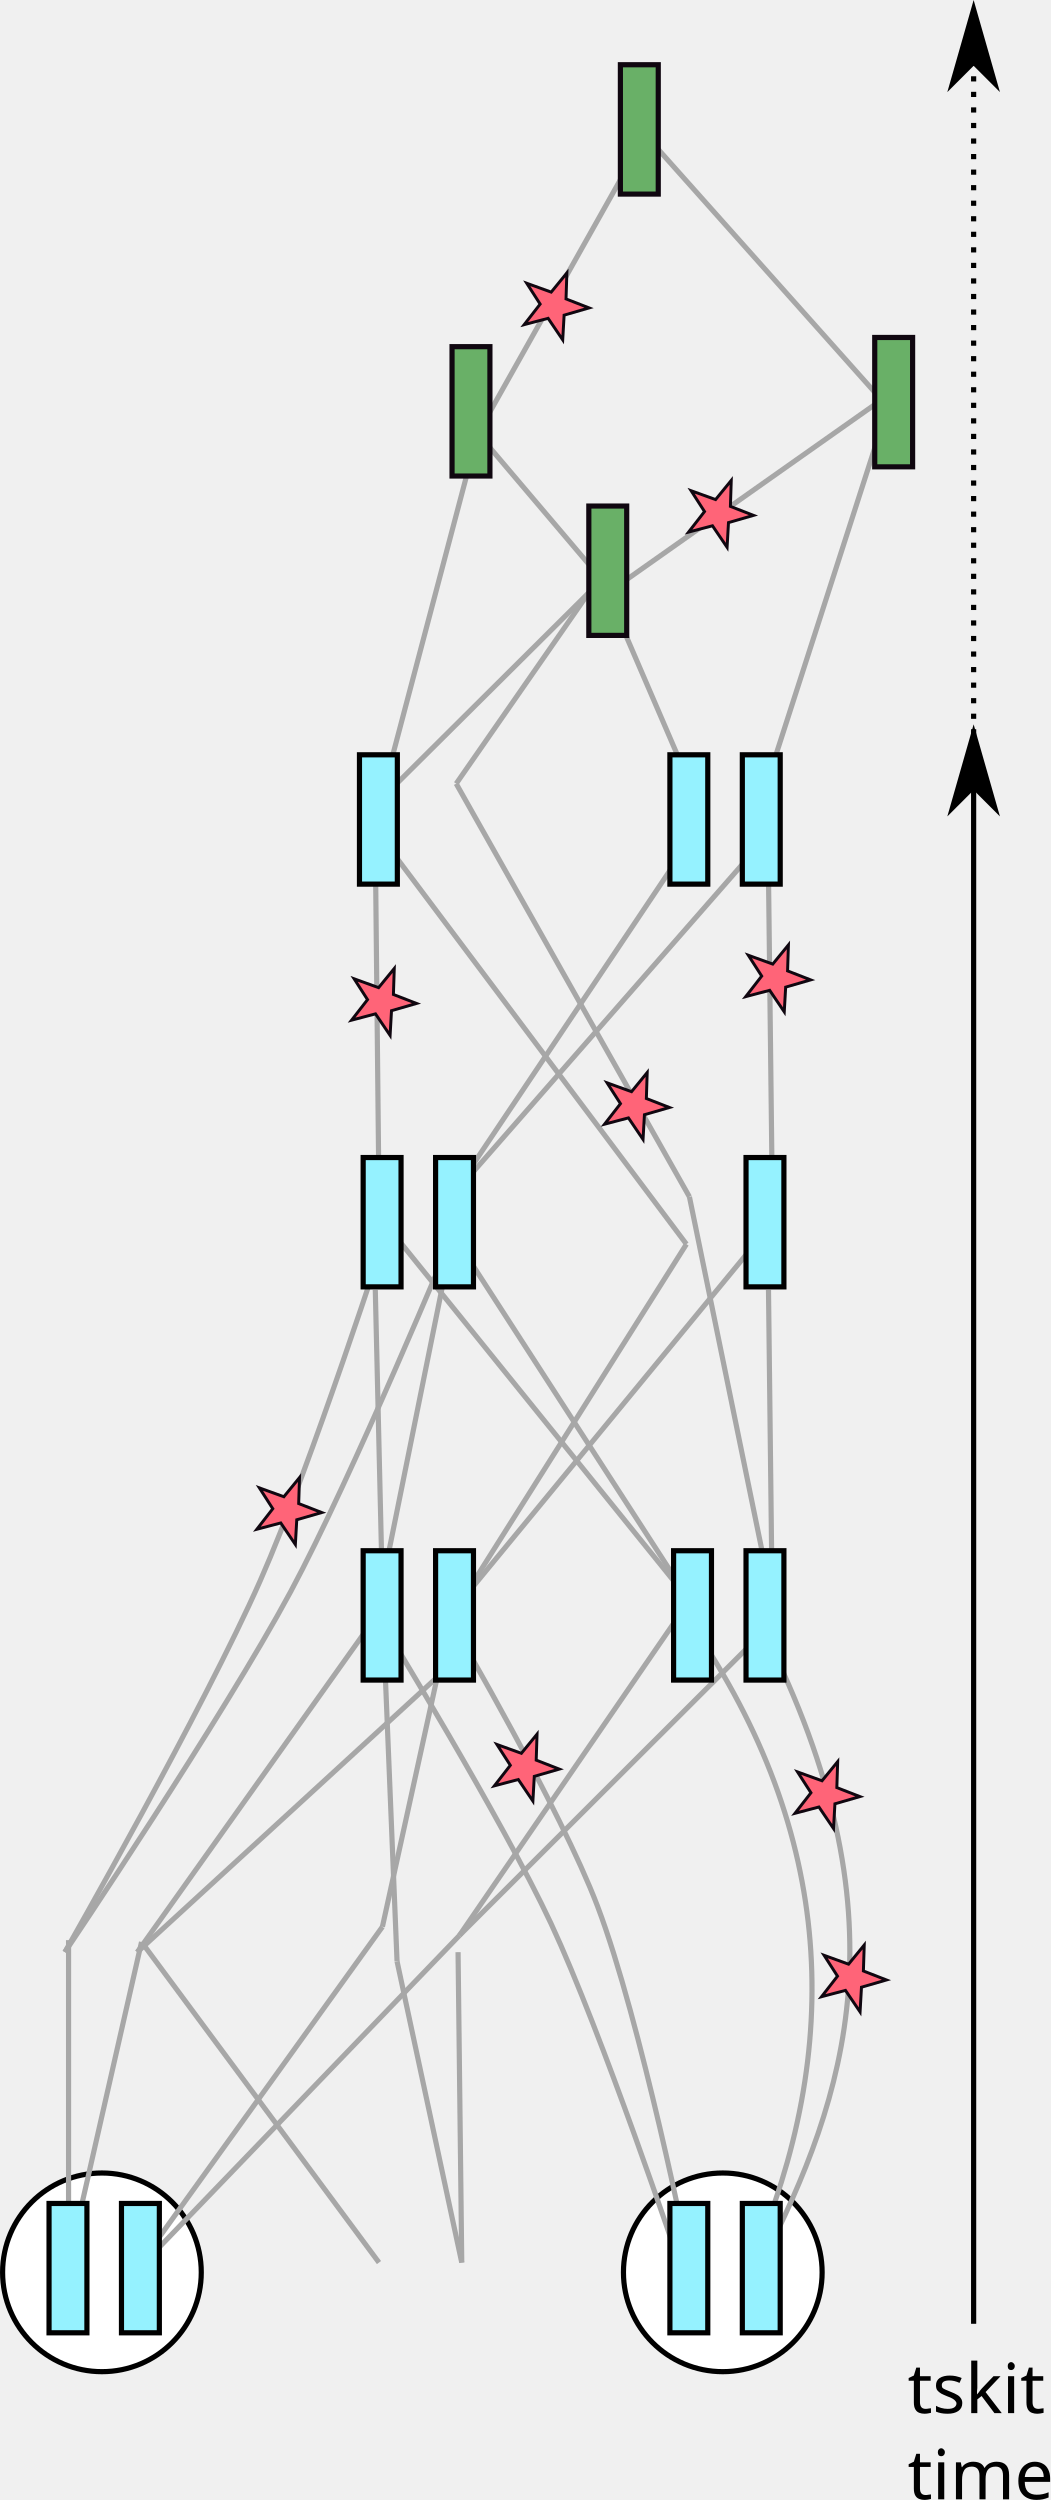
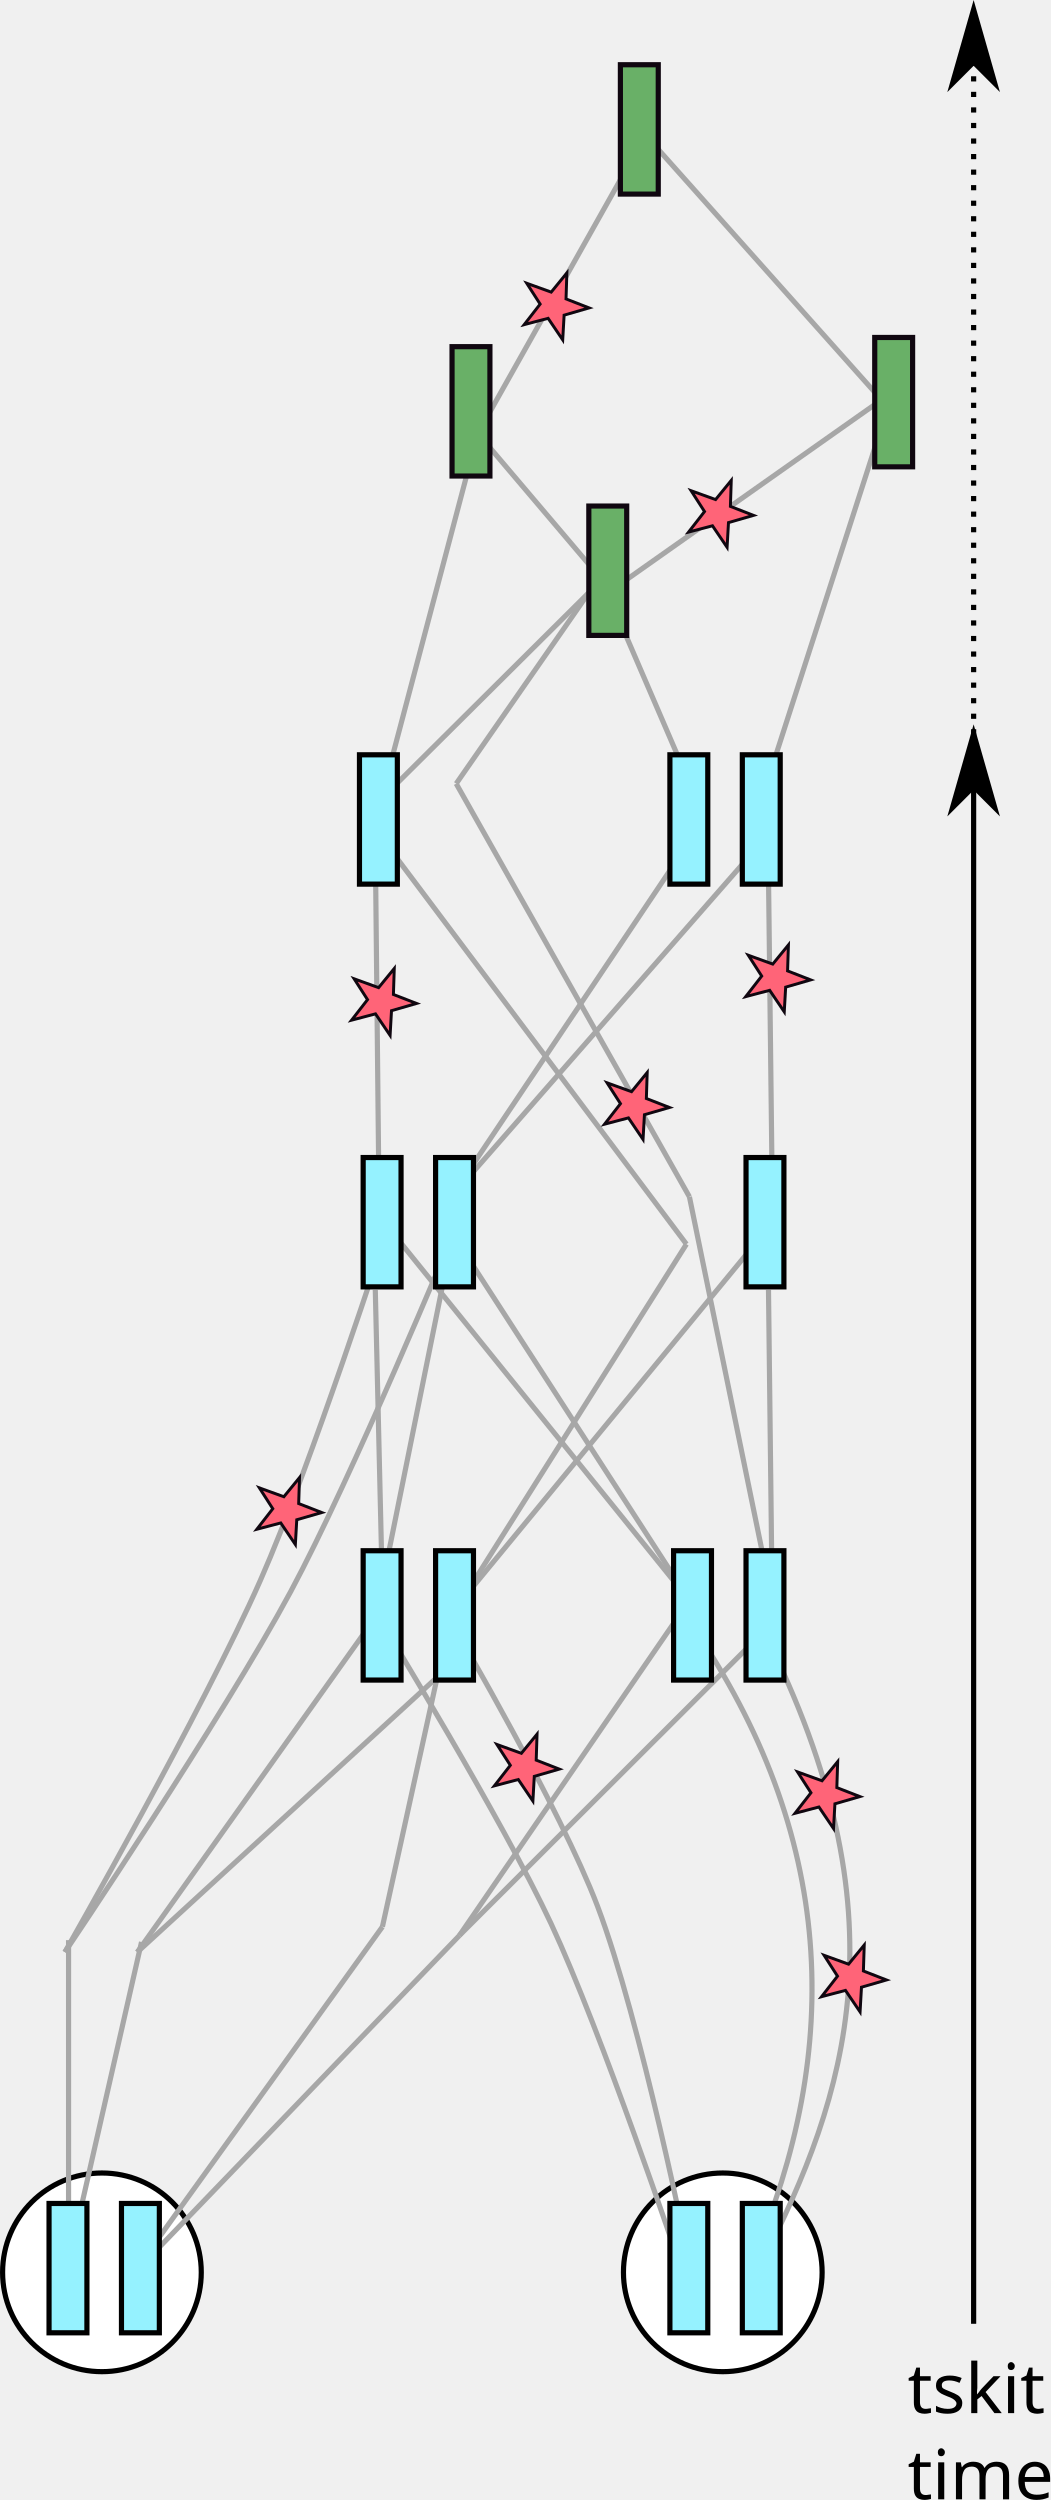
<svg xmlns="http://www.w3.org/2000/svg" width="53.696mm" height="127.847mm" viewBox="0 0 53.696 127.847" version="1.1" id="svg8">
  <defs id="defs2">
    <marker style="overflow:visible" id="marker1506" refX="0" refY="0" orient="auto">
      <path transform="matrix(-0.8,0,0,-0.8,-10,0)" style="fill:#000000;fill-opacity:1;fill-rule:evenodd;stroke:#000000;stroke-width:1pt;stroke-opacity:1" d="M 0,0 5,-5 -12.5,0 5,5 Z" id="path1504" />
    </marker>
    <marker orient="auto" refY="0" refX="0" id="marker9304" style="overflow:visible">
      <path id="path9302" d="M 0,0 5,-5 -12.5,0 5,5 Z" style="fill:#000000;fill-opacity:1;fill-rule:evenodd;stroke:#000000;stroke-width:1pt;stroke-opacity:1" transform="matrix(-0.8,0,0,-0.8,-10,0)" />
    </marker>
    <marker orient="auto" refY="0" refX="0" id="marker8808" style="overflow:visible">
      <path id="path8806" d="M 0,0 5,-5 -12.5,0 5,5 Z" style="fill:#007a8b;fill-opacity:1;fill-rule:evenodd;stroke:#007a8b;stroke-width:1pt;stroke-opacity:1" transform="matrix(-0.8,0,0,-0.8,-10,0)" />
    </marker>
    <marker orient="auto" refY="0" refX="0" id="marker8696" style="overflow:visible">
      <path id="path8694" d="M 0,0 5,-5 -12.5,0 5,5 Z" style="fill:#007a8b;fill-opacity:1;fill-rule:evenodd;stroke:#007a8b;stroke-width:1pt;stroke-opacity:1" transform="matrix(-0.8,0,0,-0.8,-10,0)" />
    </marker>
    <marker orient="auto" refY="0" refX="0" id="marker8590" style="overflow:visible">
      <path id="path8588" d="M 0,0 5,-5 -12.5,0 5,5 Z" style="fill:#007a8b;fill-opacity:1;fill-rule:evenodd;stroke:#007a8b;stroke-width:1pt;stroke-opacity:1" transform="matrix(-0.8,0,0,-0.8,-10,0)" />
    </marker>
    <marker orient="auto" refY="0" refX="0" id="marker5813" style="overflow:visible">
      <path id="path5811" d="M 0,0 5,-5 -12.5,0 5,5 Z" style="fill:#7864e0;fill-opacity:1;fill-rule:evenodd;stroke:#7864e0;stroke-width:1pt;stroke-opacity:1" transform="matrix(-0.8,0,0,-0.8,-10,0)" />
    </marker>
    <marker orient="auto" refY="0" refX="0" id="marker4813" style="overflow:visible">
      <path id="path4811" d="M 0,0 5,-5 -12.5,0 5,5 Z" style="fill:#7864e0;fill-opacity:1;fill-rule:evenodd;stroke:#7864e0;stroke-width:1pt;stroke-opacity:1" transform="matrix(-0.8,0,0,-0.8,-10,0)" />
    </marker>
    <marker orient="auto" refY="0" refX="0" id="marker4695" style="overflow:visible">
      <path id="path4693" d="M 0,0 5,-5 -12.5,0 5,5 Z" style="fill:#7864e0;fill-opacity:1;fill-rule:evenodd;stroke:#7864e0;stroke-width:1pt;stroke-opacity:1" transform="matrix(-0.8,0,0,-0.8,-10,0)" />
    </marker>
    <marker style="overflow:visible" id="marker3421" refX="0" refY="0" orient="auto">
      <path transform="matrix(-0.8,0,0,-0.8,-10,0)" style="fill:#7864e0;fill-opacity:1;fill-rule:evenodd;stroke:#7864e0;stroke-width:1pt;stroke-opacity:1" d="M 0,0 5,-5 -12.5,0 5,5 Z" id="path3419" />
    </marker>
    <marker orient="auto" refY="0" refX="0" id="marker2989" style="overflow:visible">
      <path id="path2987" d="M 0,0 5,-5 -12.5,0 5,5 Z" style="fill:#7864e0;fill-opacity:1;fill-rule:evenodd;stroke:#7864e0;stroke-width:1pt;stroke-opacity:1" transform="matrix(-0.8,0,0,-0.8,-10,0)" />
    </marker>
    <marker orient="auto" refY="0" refX="0" id="marker2527" style="overflow:visible">
      <path id="path2525" d="M 0,0 5,-5 -12.5,0 5,5 Z" style="fill:#000000;fill-opacity:1;fill-rule:evenodd;stroke:#000000;stroke-width:1pt;stroke-opacity:1" transform="matrix(-0.8,0,0,-0.8,-10,0)" />
    </marker>
    <marker orient="auto" refY="0" refX="0" id="marker2022" style="overflow:visible">
      <path id="path2020" d="M 0,0 5,-5 -12.5,0 5,5 Z" style="fill:#7864e0;fill-opacity:1;fill-rule:evenodd;stroke:#7864e0;stroke-width:1pt;stroke-opacity:1" transform="matrix(-0.8,0,0,-0.8,-10,0)" />
    </marker>
    <marker style="overflow:visible" id="marker1788" refX="0" refY="0" orient="auto">
      <path transform="matrix(-0.8,0,0,-0.8,-10,0)" style="fill:#007a8b;fill-opacity:1;fill-rule:evenodd;stroke:#007a8b;stroke-width:1pt;stroke-opacity:1" d="M 0,0 5,-5 -12.5,0 5,5 Z" id="path1786" />
    </marker>
    <marker style="overflow:visible" id="marker1754" refX="0" refY="0" orient="auto">
      <path transform="matrix(-0.8,0,0,-0.8,-10,0)" style="fill:#007a8b;fill-opacity:1;fill-rule:evenodd;stroke:#007a8b;stroke-width:1pt;stroke-opacity:1" d="M 0,0 5,-5 -12.5,0 5,5 Z" id="path1752" />
    </marker>
    <marker style="overflow:visible" id="marker1677" refX="0" refY="0" orient="auto">
      <path transform="matrix(-0.8,0,0,-0.8,-10,0)" style="fill:#ff0000;fill-opacity:1;fill-rule:evenodd;stroke:#ff0000;stroke-width:1pt;stroke-opacity:1" d="M 0,0 5,-5 -12.5,0 5,5 Z" id="path1675" />
    </marker>
    <marker style="overflow:visible" id="marker1125" refX="0" refY="0" orient="auto">
      <path transform="matrix(-0.8,0,0,-0.8,-10,0)" style="fill:#000000;fill-opacity:1;fill-rule:evenodd;stroke:#000000;stroke-width:1pt;stroke-opacity:1" d="M 0,0 5,-5 -12.5,0 5,5 Z" id="path1123" />
    </marker>
    <marker orient="auto" refY="0" refX="0" id="Arrow1Lend" style="overflow:visible">
      <path id="path836" d="M 0,0 5,-5 -12.5,0 5,5 Z" style="fill:#000000;fill-opacity:1;fill-rule:evenodd;stroke:#000000;stroke-width:1pt;stroke-opacity:1" transform="matrix(-0.8,0,0,-0.8,-10,0)" />
    </marker>
    <marker style="overflow:visible" id="marker2527-1" refX="0" refY="0" orient="auto">
      <path transform="matrix(-0.8,0,0,-0.8,-10,0)" style="fill:#000080;fill-opacity:1;fill-rule:evenodd;stroke:#000000;stroke-width:1pt;stroke-opacity:1" d="M 0,0 5,-5 -12.5,0 5,5 Z" id="path2525-7" />
    </marker>
    <marker style="overflow:visible" id="marker4813-9" refX="0" refY="0" orient="auto">
      <path transform="matrix(-0.8,0,0,-0.8,-10,0)" style="fill:#2ebec8;fill-opacity:0.882;fill-rule:evenodd;stroke:#2ebec8;stroke-width:1pt;stroke-opacity:0.882" d="M 0,0 5,-5 -12.5,0 5,5 Z" id="path4811-5" />
    </marker>
    <marker orient="auto" refY="0" refX="0" id="marker4813-9-9" style="overflow:visible">
      <path id="path4811-5-5" d="M 0,0 5,-5 -12.5,0 5,5 Z" style="fill:#2ebec8;fill-opacity:0.882;fill-rule:evenodd;stroke:#2ebec8;stroke-width:1pt;stroke-opacity:0.882" transform="matrix(-0.8,0,0,-0.8,-10,0)" />
    </marker>
    <marker style="overflow:visible" id="marker4813-9-9-0" refX="0" refY="0" orient="auto">
      <path transform="matrix(-0.8,0,0,-0.8,-10,0)" style="fill:#2ebec8;fill-opacity:0.882;fill-rule:evenodd;stroke:#2ebec8;stroke-width:1pt;stroke-opacity:0.882" d="M 0,0 5,-5 -12.5,0 5,5 Z" id="path4811-5-5-2" />
    </marker>
    <marker style="overflow:visible" id="marker2022-4" refX="0" refY="0" orient="auto">
      <path transform="matrix(-0.8,0,0,-0.8,-10,0)" style="fill:#7864e0;fill-opacity:1;fill-rule:evenodd;stroke:#7864e0;stroke-width:1pt;stroke-opacity:1" d="M 0,0 5,-5 -12.5,0 5,5 Z" id="path2020-4" />
    </marker>
    <marker orient="auto" refY="0" refX="0" id="marker2022-4-2" style="overflow:visible">
      <path id="path2020-4-9" d="M 0,0 5,-5 -12.5,0 5,5 Z" style="fill:#7864e0;fill-opacity:1;fill-rule:evenodd;stroke:#7864e0;stroke-width:1pt;stroke-opacity:1" transform="matrix(-0.8,0,0,-0.8,-10,0)" />
    </marker>
    <marker style="overflow:visible" id="marker2022-4-2-6" refX="0" refY="0" orient="auto">
      <path transform="matrix(-0.8,0,0,-0.8,-10,0)" style="fill:#7864e0;fill-opacity:1;fill-rule:evenodd;stroke:#7864e0;stroke-width:1pt;stroke-opacity:1" d="M 0,0 5,-5 -12.5,0 5,5 Z" id="path2020-4-9-8" />
    </marker>
    <marker orient="auto" refY="0" refX="0" id="marker2022-4-2-6-2" style="overflow:visible">
      <path id="path2020-4-9-8-9" d="M 0,0 5,-5 -12.5,0 5,5 Z" style="fill:#7864e0;fill-opacity:1;fill-rule:evenodd;stroke:#7864e0;stroke-width:1pt;stroke-opacity:1" transform="matrix(-0.8,0,0,-0.8,-10,0)" />
    </marker>
    <marker orient="auto" refY="0" refX="0" id="marker2022-4-2-6-5" style="overflow:visible">
      <path id="path2020-4-9-8-8" d="M 0,0 5,-5 -12.5,0 5,5 Z" style="fill:#7864e0;fill-opacity:1;fill-rule:evenodd;stroke:#7864e0;stroke-width:1pt;stroke-opacity:1" transform="matrix(-0.8,0,0,-0.8,-10,0)" />
    </marker>
  </defs>
  <g id="layer6" style="display:inline" transform="translate(-49.26924,-16.11833)">
    <circle style="display:inline;opacity:1;fill:#ffffff;fill-opacity:1;stroke:#000000;stroke-width:0.265;stroke-linecap:round;stroke-miterlimit:4;stroke-dasharray:none;stroke-dashoffset:0;stroke-opacity:1" id="circle8237" cx="54.482" cy="132.323" r="5.08" />
    <circle style="display:inline;opacity:1;fill:#ffffff;fill-opacity:1;stroke:#000000;stroke-width:0.265;stroke-linecap:round;stroke-miterlimit:4;stroke-dasharray:none;stroke-dashoffset:0;stroke-opacity:1" id="circle8241" cx="86.232" cy="132.323" r="5.08" />
  </g>
  <g id="layer3" style="display:inline" transform="translate(-49.26924,-16.11833)">
    <path style="fill:none;fill-rule:evenodd;stroke:#a7a7a7;stroke-width:0.265px;stroke-linecap:butt;stroke-linejoin:miter;stroke-opacity:1" d="M 52.775,131.824 V 115.335" id="path1506" />
    <path style="fill:none;fill-rule:evenodd;stroke:#a7a7a7;stroke-width:0.265px;stroke-linecap:butt;stroke-linejoin:miter;stroke-opacity:1" d="m 83.996,131.824 c 0,0 -3.938,-11.746 -6.553,-17.348 -2.467,-5.285 -8.576,-15.253 -8.576,-15.253" id="path1522" />
    <path style="fill:none;fill-rule:evenodd;stroke:#a7a7a7;stroke-width:0.265px;stroke-linecap:butt;stroke-linejoin:miter;stroke-opacity:1" d="M 68.867,99.224 68.461,82.083" id="path1544" />
    <path style="fill:none;fill-rule:evenodd;stroke:#a7a7a7;stroke-width:0.265px;stroke-linecap:butt;stroke-linejoin:miter;stroke-opacity:1" d="m 52.586,115.949 c 0,0 7.109,-12.462 9.999,-19.014 2.584,-5.858 6.528,-18.066 6.528,-18.066" id="path1568" />
    <path id="path1582" d="M 68.65,77.32 68.453,58.523" style="fill:none;fill-rule:evenodd;stroke:#a7a7a7;stroke-width:0.265px;stroke-linecap:butt;stroke-linejoin:miter;stroke-opacity:1" />
  </g>
  <g id="layer25" style="display:inline" transform="translate(-34.66096)">
    <path style="display:inline;fill:none;fill-rule:evenodd;stroke:#a7a7a7;stroke-width:0.265px;stroke-linecap:butt;stroke-linejoin:miter;stroke-opacity:1" d="M 84.525,97.958 69.113,78.87" id="path1546" transform="translate(-14.60828,-16.11833)" />
    <path style="display:inline;fill:none;fill-rule:evenodd;stroke:#a7a7a7;stroke-width:0.265px;stroke-linecap:butt;stroke-linejoin:miter;stroke-opacity:1" d="M 72.354,77.32 84.852,58.657" id="path1578" transform="translate(-14.60828,-16.11833)" />
    <path id="path1580" d="M 72.354,77.32 88.469,58.906" style="display:inline;fill:none;fill-rule:evenodd;stroke:#a7a7a7;stroke-width:0.265px;stroke-linecap:butt;stroke-linejoin:miter;stroke-opacity:1" transform="translate(-14.60828,-16.11833)" />
    <path id="path1530" d="m 84.525,131.824 c 0,0 -2.474,-12.37 -4.705,-18.239 -1.881,-4.947 -7.248,-14.125 -7.248,-14.125" style="display:inline;fill:none;fill-rule:evenodd;stroke:#a7a7a7;stroke-width:0.265px;stroke-linecap:butt;stroke-linejoin:miter;stroke-opacity:1" transform="translate(-14.60828,-16.11833)" />
    <path id="path1542" d="M 68.65,97.958 72.43,79.248" style="display:inline;fill:none;fill-rule:evenodd;stroke:#a7a7a7;stroke-width:0.265px;stroke-linecap:butt;stroke-linejoin:miter;stroke-opacity:1" transform="translate(-14.60828,-16.11833)" />
    <path id="path1548" d="M 84.525,97.958 72.43,79.248" style="display:inline;fill:none;fill-rule:evenodd;stroke:#a7a7a7;stroke-width:0.265px;stroke-linecap:butt;stroke-linejoin:miter;stroke-opacity:1" transform="translate(-14.60828,-16.11833)" />
    <path id="path1566" d="m 52.586,115.949 c 0,0 8.112,-12.043 11.543,-18.428 3.166,-5.893 8.301,-18.273 8.301,-18.273" style="display:inline;fill:none;fill-rule:evenodd;stroke:#a7a7a7;stroke-width:0.265px;stroke-linecap:butt;stroke-linejoin:miter;stroke-opacity:1" transform="translate(-14.60828,-16.11833)" />
    <path style="display:inline;fill:none;fill-rule:evenodd;stroke:#a7a7a7;stroke-width:0.265px;stroke-linecap:butt;stroke-linejoin:miter;stroke-opacity:1" d="M 72.883,97.958 84.372,79.743" id="path1538" transform="translate(-14.60828,-16.11833)" />
    <path id="path1540" d="M 72.883,97.958 88.664,78.775" style="display:inline;fill:none;fill-rule:evenodd;stroke:#a7a7a7;stroke-width:0.265px;stroke-linecap:butt;stroke-linejoin:miter;stroke-opacity:1" transform="translate(-14.60828,-16.11833)" />
    <path id="path1550" d="M 88.758,97.958 84.525,77.32" style="display:inline;fill:none;fill-rule:evenodd;stroke:#a7a7a7;stroke-width:0.265px;stroke-linecap:butt;stroke-linejoin:miter;stroke-opacity:1" transform="translate(-14.60828,-16.11833)" />
    <path style="display:inline;fill:none;fill-rule:evenodd;stroke:#a7a7a7;stroke-width:0.265px;stroke-linecap:butt;stroke-linejoin:miter;stroke-opacity:1" d="M 88.758,97.958 88.569,82.083" id="path1552" transform="translate(-14.60828,-16.11833)" />
    <path id="path1574" d="M 84.372,79.743 68.453,58.523" style="display:inline;fill:none;fill-rule:evenodd;stroke:#a7a7a7;stroke-width:0.265px;stroke-linecap:butt;stroke-linejoin:miter;stroke-opacity:1" transform="translate(-14.60828,-16.11833)" />
    <path style="display:inline;fill:none;fill-rule:evenodd;stroke:#a7a7a7;stroke-width:0.265px;stroke-linecap:butt;stroke-linejoin:miter;stroke-opacity:1" d="M 84.525,77.32 72.598,56.193" id="path1576" transform="translate(-14.60828,-16.11833)" />
    <path id="path1572" d="M 88.758,76.791 88.569,60.916" style="display:inline;fill:none;fill-rule:evenodd;stroke:#a7a7a7;stroke-width:0.265px;stroke-linecap:butt;stroke-linejoin:miter;stroke-opacity:1" transform="translate(-14.60828,-16.11833)" />
    <path id="path1508" d="m 52.775,131.824 3.733,-16.395" style="display:inline;fill:none;fill-rule:evenodd;stroke:#a7a7a7;stroke-width:0.265px;stroke-linecap:butt;stroke-linejoin:miter;stroke-opacity:1" transform="translate(-14.60828,-16.11833)" />
    <path style="display:inline;fill:none;fill-rule:evenodd;stroke:#a7a7a7;stroke-width:0.265px;stroke-linecap:butt;stroke-linejoin:miter;stroke-opacity:1" d="m 56.29,115.949 16.128,-14.788" id="path1562" transform="translate(-14.60828,-16.11833)" />
    <path id="path1564" d="M 56.29,115.949 68.215,99.177" style="display:inline;fill:none;fill-rule:evenodd;stroke:#a7a7a7;stroke-width:0.265px;stroke-linecap:butt;stroke-linejoin:miter;stroke-opacity:1" transform="translate(-14.60828,-16.11833)" />
    <path id="path8428" d="M 72.76,115.099 88.324,99.555" style="display:inline;fill:none;fill-rule:evenodd;stroke:#a7a7a7;stroke-width:0.265px;stroke-linecap:butt;stroke-linejoin:miter;stroke-opacity:1" transform="translate(-14.60828,-16.11833)" />
    <path style="display:inline;fill:none;fill-rule:evenodd;stroke:#a7a7a7;stroke-width:0.265px;stroke-linecap:butt;stroke-linejoin:miter;stroke-opacity:1" d="M 72.76,115.099 84.525,97.958" id="path8430" transform="translate(-14.60828,-16.11833)" />
-     <path transform="translate(-14.60828,-16.11833)" id="path1516" d="M 68.65,131.824 56.507,115.43" style="display:inline;fill:none;fill-rule:evenodd;stroke:#a7a7a7;stroke-width:0.265px;stroke-linecap:butt;stroke-linejoin:miter;stroke-opacity:1" />
    <path style="display:inline;fill:none;fill-rule:evenodd;stroke:#a7a7a7;stroke-width:0.265px;stroke-linecap:butt;stroke-linejoin:miter;stroke-opacity:1" d="M 68.825,114.652 72.836,96.389" id="path1554" transform="translate(-14.60828,-16.11833)" />
-     <path transform="translate(-14.60828,-16.11833)" id="path1556" d="M 69.574,116.42 68.867,99.224" style="display:inline;fill:none;fill-rule:evenodd;stroke:#a7a7a7;stroke-width:0.265px;stroke-linecap:butt;stroke-linejoin:miter;stroke-opacity:1" />
    <path id="path1510" d="M 56.479,131.824 68.825,114.652" style="display:inline;fill:none;fill-rule:evenodd;stroke:#a7a7a7;stroke-width:0.265px;stroke-linecap:butt;stroke-linejoin:miter;stroke-opacity:1" transform="translate(-14.60828,-16.11833)" />
    <path style="display:inline;fill:none;fill-rule:evenodd;stroke:#a7a7a7;stroke-width:0.265px;stroke-linecap:butt;stroke-linejoin:miter;stroke-opacity:1" d="m 57.366,131.09 15.395,-15.991" id="path1512" transform="translate(-14.60828,-16.11833)" />
    <path id="path1524" d="m 87.7,131.824 c 4.739,-11.008 4.28,-21.903 -3.081,-32.648" style="display:inline;fill:none;fill-rule:evenodd;stroke:#a7a7a7;stroke-width:0.265px;stroke-linecap:butt;stroke-linejoin:miter;stroke-opacity:1" transform="translate(-14.60828,-16.11833)" />
    <path style="display:inline;fill:none;fill-rule:evenodd;stroke:#a7a7a7;stroke-width:0.265px;stroke-linecap:butt;stroke-linejoin:miter;stroke-opacity:1" d="m 88.229,131.824 c 4.349,-8.55 7.415,-17.756 0.094,-32.27" id="path1532" transform="translate(-14.60828,-16.11833)" />
-     <path transform="translate(-14.60828,-16.11833)" id="path1518" d="M 72.883,131.824 69.574,116.42" style="display:inline;fill:none;fill-rule:evenodd;stroke:#a7a7a7;stroke-width:0.265px;stroke-linecap:butt;stroke-linejoin:miter;stroke-opacity:1" />
-     <path transform="translate(-14.60828,-16.11833)" style="display:inline;fill:none;fill-rule:evenodd;stroke:#a7a7a7;stroke-width:0.265px;stroke-linecap:butt;stroke-linejoin:miter;stroke-opacity:1" d="M 72.883,131.824 72.694,115.949" id="path1520" />
  </g>
  <g id="layer12" style="display:inline" transform="translate(-3.1293869e-7,36.90917)">
    <path transform="translate(-49.26924,-53.0275)" id="path9239" d="M 84.525,56.154 80.048,45.762" style="display:inline;fill:none;fill-rule:evenodd;stroke:#a7a7a7;stroke-width:0.265px;stroke-linecap:butt;stroke-linejoin:miter;stroke-opacity:1" />
    <path id="path9278" d="m 19.489,3.957 4.945,-18.703" style="display:inline;fill:none;fill-rule:evenodd;stroke:#a7a7a7;stroke-width:0.265px;stroke-linecap:butt;stroke-linejoin:miter;stroke-opacity:1" />
    <path style="display:inline;fill:none;fill-rule:evenodd;stroke:#a7a7a7;stroke-width:0.265px;stroke-linecap:butt;stroke-linejoin:miter;stroke-opacity:1" d="M 19.489,3.957 30.779,-7.265" id="path9280" />
    <path id="path9282" d="M 31.131,-6.626 45.08,-16.463" style="display:inline;fill:none;fill-rule:evenodd;stroke:#a7a7a7;stroke-width:0.265px;stroke-linecap:butt;stroke-linejoin:miter;stroke-opacity:1" />
    <path style="display:inline;fill:none;fill-rule:evenodd;stroke:#a7a7a7;stroke-width:0.265px;stroke-linecap:butt;stroke-linejoin:miter;stroke-opacity:1" d="M 38.943,3.985 45.523,-16.45" id="path9284" />
    <path id="path9286" d="M 45.08,-16.463 33.01,-30.002" style="display:inline;fill:none;fill-rule:evenodd;stroke:#a7a7a7;stroke-width:0.265px;stroke-linecap:butt;stroke-linejoin:miter;stroke-opacity:1" />
    <path style="display:inline;fill:none;fill-rule:evenodd;stroke:#a7a7a7;stroke-width:0.265px;stroke-linecap:butt;stroke-linejoin:miter;stroke-opacity:1" d="m 24.434,-14.745 8.576,-15.257" id="path9288" />
    <path id="path9290" d="m 30.779,-7.265 -6.344,-7.48" style="display:inline;fill:none;fill-rule:evenodd;stroke:#a7a7a7;stroke-width:0.265px;stroke-linecap:butt;stroke-linejoin:miter;stroke-opacity:1" />
    <path id="path9658" d="M 23.329,3.166 31.308,-8.324" style="display:inline;fill:none;fill-rule:evenodd;stroke:#a7a7a7;stroke-width:0.265px;stroke-linecap:butt;stroke-linejoin:miter;stroke-opacity:1" />
  </g>
  <g id="layer2" style="display:inline" transform="translate(-49.26924,-16.11833)">
    <rect style="opacity:1;fill:#95f2ff;fill-opacity:1;stroke:#000000;stroke-width:0.265;stroke-linecap:round;stroke-miterlimit:4;stroke-dasharray:none;stroke-dashoffset:0;stroke-opacity:1" id="rect1306" width="1.937" height="6.615" x="67.841" y="75.313" />
    <rect y="128.801" x="51.777" height="6.615" width="1.937" id="rect1338" style="display:inline;opacity:1;fill:#95f2ff;fill-opacity:1;stroke:#000000;stroke-width:0.265;stroke-linecap:round;stroke-miterlimit:4;stroke-dasharray:none;stroke-dashoffset:0;stroke-opacity:1" />
    <rect style="display:inline;opacity:1;fill:#95f2ff;fill-opacity:1;stroke:#000000;stroke-width:0.265;stroke-linecap:round;stroke-miterlimit:4;stroke-dasharray:none;stroke-dashoffset:0;stroke-opacity:1" id="rect1340" width="1.937" height="6.615" x="55.481" y="128.801" />
    <rect y="128.801" x="83.527" height="6.615" width="1.937" id="rect1354" style="display:inline;opacity:1;fill:#95f2ff;fill-opacity:1;stroke:#000000;stroke-width:0.265;stroke-linecap:round;stroke-miterlimit:4;stroke-dasharray:none;stroke-dashoffset:0;stroke-opacity:1" />
    <rect style="display:inline;opacity:1;fill:#95f2ff;fill-opacity:1;stroke:#000000;stroke-width:0.265;stroke-linecap:round;stroke-miterlimit:4;stroke-dasharray:none;stroke-dashoffset:0;stroke-opacity:1" id="rect1356" width="1.937" height="6.615" x="87.231" y="128.801" />
    <rect y="54.717" x="67.652" height="6.615" width="1.937" id="rect1214" style="display:inline;opacity:1;fill:#95f2ff;fill-opacity:1;stroke:#000000;stroke-width:0.265;stroke-linecap:round;stroke-miterlimit:4;stroke-dasharray:none;stroke-dashoffset:0;stroke-opacity:1" />
  </g>
  <g id="layer26" style="display:inline" transform="translate(-34.66096)">
    <rect style="display:inline;opacity:1;fill:#95f2ff;fill-opacity:1;stroke:#000000;stroke-width:0.265;stroke-linecap:round;stroke-miterlimit:4;stroke-dasharray:none;stroke-dashoffset:0;stroke-opacity:1" id="rect1300" width="1.937" height="6.615" x="87.42" y="75.313" transform="translate(-14.60828,-16.11833)" />
    <rect y="75.313" x="71.545" height="6.615" width="1.937" id="rect1308" style="display:inline;opacity:1;fill:#95f2ff;fill-opacity:1;stroke:#000000;stroke-width:0.265;stroke-linecap:round;stroke-miterlimit:4;stroke-dasharray:none;stroke-dashoffset:0;stroke-opacity:1" transform="translate(-14.60828,-16.11833)" />
    <rect style="display:inline;opacity:1;fill:#95f2ff;fill-opacity:1;stroke:#000000;stroke-width:0.265;stroke-linecap:round;stroke-miterlimit:4;stroke-dasharray:none;stroke-dashoffset:0;stroke-opacity:1" id="rect1330" width="1.937" height="6.615" x="67.841" y="95.421" transform="translate(-14.60828,-16.11833)" />
    <rect y="95.421" x="71.545" height="6.615" width="1.937" id="rect1332" style="display:inline;opacity:1;fill:#95f2ff;fill-opacity:1;stroke:#000000;stroke-width:0.265;stroke-linecap:round;stroke-miterlimit:4;stroke-dasharray:none;stroke-dashoffset:0;stroke-opacity:1" transform="translate(-14.60828,-16.11833)" />
    <rect y="95.421" x="83.716" height="6.615" width="1.937" id="rect1322" style="display:inline;opacity:1;fill:#95f2ff;fill-opacity:1;stroke:#000000;stroke-width:0.265;stroke-linecap:round;stroke-miterlimit:4;stroke-dasharray:none;stroke-dashoffset:0;stroke-opacity:1" transform="translate(-14.60828,-16.11833)" />
    <rect style="display:inline;opacity:1;fill:#95f2ff;fill-opacity:1;stroke:#000000;stroke-width:0.265;stroke-linecap:round;stroke-miterlimit:4;stroke-dasharray:none;stroke-dashoffset:0;stroke-opacity:1" id="rect1324" width="1.937" height="6.615" x="87.42" y="95.421" transform="translate(-14.60828,-16.11833)" />
    <rect style="display:inline;opacity:1;fill:#95f2ff;fill-opacity:1;stroke:#000000;stroke-width:0.265;stroke-linecap:round;stroke-miterlimit:4;stroke-dasharray:none;stroke-dashoffset:0;stroke-opacity:1" id="rect1222" width="1.937" height="6.615" x="83.527" y="54.717" transform="translate(-14.60828,-16.11833)" />
    <rect y="54.717" x="87.231" height="6.615" width="1.937" id="rect1224" style="display:inline;opacity:1;fill:#95f2ff;fill-opacity:1;stroke:#000000;stroke-width:0.265;stroke-linecap:round;stroke-miterlimit:4;stroke-dasharray:none;stroke-dashoffset:0;stroke-opacity:1" transform="translate(-14.60828,-16.11833)" />
  </g>
  <g id="layer11" style="display:inline" transform="translate(-3.1293869e-7,36.90917)">
    <rect transform="translate(-49.26924,-53.0275)" y="33.377" x="94.002" height="6.615" width="1.937" id="rect9231" style="display:inline;opacity:1;fill:#69b067;fill-opacity:1;stroke:#100710;stroke-width:0.265;stroke-linecap:round;stroke-miterlimit:4;stroke-dasharray:none;stroke-dashoffset:0;stroke-opacity:1" />
    <rect transform="translate(-49.26924,-53.0275)" y="33.847" x="72.386" height="6.615" width="1.937" id="rect9233" style="display:inline;opacity:1;fill:#69b067;fill-opacity:1;stroke:#100710;stroke-width:0.265;stroke-linecap:round;stroke-miterlimit:4;stroke-dasharray:none;stroke-dashoffset:0;stroke-opacity:1" />
    <rect transform="translate(-49.26924,-53.0275)" style="display:inline;opacity:1;fill:#69b067;fill-opacity:1;stroke:#100710;stroke-width:0.265;stroke-linecap:round;stroke-miterlimit:4;stroke-dasharray:none;stroke-dashoffset:0;stroke-opacity:1" id="rect9235" width="1.937" height="6.615" x="79.381" y="41.996" />
    <rect transform="translate(-49.26924,-53.0275)" style="display:inline;opacity:1;fill:#69b067;fill-opacity:1;stroke:#100710;stroke-width:0.265;stroke-linecap:round;stroke-miterlimit:4;stroke-dasharray:none;stroke-dashoffset:0;stroke-opacity:1" id="rect9237" width="1.937" height="6.615" x="80.995" y="19.429" />
  </g>
  <g id="layer7" style="display:inline" transform="translate(-3.864626,26.83167)">
    <g transform="translate(-71.86294,-42.95)" style="display:inline" id="g2010">
      <text id="text827" y="139.52" x="122.132" style="font-style:normal;font-variant:normal;font-weight:normal;font-stretch:normal;font-size:3.528px;line-height:125%;font-family:sans-serif;-inkscape-font-specification:'sans-serif, Normal';font-variant-ligatures:normal;font-variant-caps:normal;font-variant-numeric:normal;font-feature-settings:normal;text-align:start;letter-spacing:0px;word-spacing:0px;writing-mode:lr-tb;text-anchor:start;fill:#000000;fill-opacity:1;stroke:none;stroke-width:0.265px;stroke-linecap:butt;stroke-linejoin:miter;stroke-opacity:1" xml:space="preserve">
        <tspan style="stroke-width:0.265px" y="139.52" x="122.132" id="tspan825">tskit</tspan>
        <tspan id="tspan829" style="stroke-width:0.265px" y="143.93" x="122.132">time</tspan>
      </text>
      <path style="fill:none;fill-rule:evenodd;stroke:#000000;stroke-width:0.265;stroke-linecap:butt;stroke-linejoin:miter;stroke-miterlimit:4;stroke-dasharray:none;stroke-opacity:1;marker-end:url(#marker1125)" d="M 125.518,134.954 V 53.674" id="path1121" />
    </g>
    <text xml:space="preserve" style="font-style:normal;font-variant:normal;font-weight:normal;font-stretch:normal;font-size:3.528px;line-height:125%;font-family:sans-serif;-inkscape-font-specification:'sans-serif, Normal';font-variant-ligatures:normal;font-variant-caps:normal;font-variant-numeric:normal;font-feature-settings:normal;text-align:start;letter-spacing:0px;word-spacing:0px;writing-mode:lr-tb;text-anchor:start;display:none;fill:#ff52f7;fill-opacity:1;stroke:none;stroke-width:0.265px;stroke-linecap:butt;stroke-linejoin:miter;stroke-opacity:1" x="-29.605" y="17.069" id="text8378">
      <tspan id="tspan8376" x="0" y="0" style="fill:#ff52f7;fill-opacity:1;stroke-width:0.265px">initial population</tspan>
    </text>
    <path transform="translate(-1.4583333e-6)" style="display:inline;fill:none;fill-rule:evenodd;stroke:#000000;stroke-width:0.265;stroke-linecap:butt;stroke-linejoin:miter;stroke-miterlimit:4;stroke-dasharray:0.265, 0.53;stroke-dashoffset:0;stroke-opacity:1;marker-end:url(#marker9304)" d="M 53.655,10.724 V -26.317" id="path9298" />
  </g>
  <g id="layer15" style="display:inline" transform="translate(-3.1293869e-7,36.90917)">
    <path style="opacity:1;fill:#ff6478;fill-opacity:1;stroke:#100710;stroke-width:0.152;stroke-linecap:round;stroke-miterlimit:4;stroke-dasharray:none;stroke-dashoffset:0;stroke-opacity:1" id="path9661" d="m 40.178,13.571 -0.072,1.264 -0.746,-1.101 -1.224,0.322 0.816,-1.05 -0.685,-1.065 1.251,0.452 0.801,-0.98 -0.043,1.329 1.18,0.459 z" />
    <path d="m 20.021,14.776 -0.072,1.264 -0.746,-1.101 -1.224,0.322 0.816,-1.05 -0.685,-1.065 1.251,0.452 0.801,-0.98 -0.043,1.329 1.18,0.459 z" id="path9663" style="opacity:1;fill:#ff6478;fill-opacity:1;stroke:#100710;stroke-width:0.152;stroke-linecap:round;stroke-miterlimit:4;stroke-dasharray:none;stroke-dashoffset:0;stroke-opacity:1" />
    <path style="opacity:1;fill:#ff6478;fill-opacity:1;stroke:#100710;stroke-width:0.152;stroke-linecap:round;stroke-miterlimit:4;stroke-dasharray:none;stroke-dashoffset:0;stroke-opacity:1" id="path9665" d="m 32.956,20.096 -0.072,1.264 -0.746,-1.101 -1.224,0.322 0.816,-1.05 -0.685,-1.065 1.251,0.452 0.801,-0.98 -0.043,1.329 1.18,0.459 z" />
    <path d="m 27.323,53.931 -0.072,1.264 -0.746,-1.101 -1.224,0.322 0.816,-1.05 -0.685,-1.065 1.251,0.452 0.801,-0.98 -0.043,1.329 1.18,0.459 z" id="path9667" style="opacity:1;fill:#ff6478;fill-opacity:1;stroke:#100710;stroke-width:0.152;stroke-linecap:round;stroke-miterlimit:4;stroke-dasharray:none;stroke-dashoffset:0;stroke-opacity:1" />
    <path style="opacity:1;fill:#ff6478;fill-opacity:1;stroke:#100710;stroke-width:0.152;stroke-linecap:round;stroke-miterlimit:4;stroke-dasharray:none;stroke-dashoffset:0;stroke-opacity:1" id="path9669" d="m 42.697,55.336 -0.072,1.264 -0.746,-1.101 -1.224,0.322 0.816,-1.05 -0.685,-1.065 1.251,0.452 0.801,-0.98 -0.043,1.329 1.18,0.459 z" />
    <path d="m 44.055,64.714 -0.072,1.264 -0.746,-1.101 -1.224,0.322 0.816,-1.05 -0.685,-1.065 1.251,0.452 0.801,-0.98 -0.043,1.329 1.18,0.459 z" id="path9671" style="opacity:1;fill:#ff6478;fill-opacity:1;stroke:#100710;stroke-width:0.152;stroke-linecap:round;stroke-miterlimit:4;stroke-dasharray:none;stroke-dashoffset:0;stroke-opacity:1" />
    <path style="opacity:1;fill:#ff6478;fill-opacity:1;stroke:#100710;stroke-width:0.152;stroke-linecap:round;stroke-miterlimit:4;stroke-dasharray:none;stroke-dashoffset:0;stroke-opacity:1" id="path9673" d="m 28.848,-20.793 -0.072,1.264 -0.746,-1.101 -1.224,0.322 0.816,-1.05 -0.685,-1.065 1.251,0.452 0.801,-0.98 -0.043,1.329 1.18,0.459 z" />
    <path d="m 37.254,-10.184 -0.072,1.264 -0.746,-1.101 -1.224,0.322 0.816,-1.05 -0.685,-1.065 1.251,0.452 0.801,-0.98 -0.043,1.329 1.18,0.459 z" id="path9675" style="opacity:1;fill:#ff6478;fill-opacity:1;stroke:#100710;stroke-width:0.152;stroke-linecap:round;stroke-miterlimit:4;stroke-dasharray:none;stroke-dashoffset:0;stroke-opacity:1" />
    <path style="opacity:1;fill:#ff6478;fill-opacity:1;stroke:#100710;stroke-width:0.152;stroke-linecap:round;stroke-miterlimit:4;stroke-dasharray:none;stroke-dashoffset:0;stroke-opacity:1" id="path9677" d="m 15.176,40.81 -0.072,1.264 -0.746,-1.101 -1.224,0.322 0.816,-1.05 -0.685,-1.065 1.251,0.452 0.801,-0.98 -0.043,1.329 1.18,0.459 z" />
  </g>
</svg>
